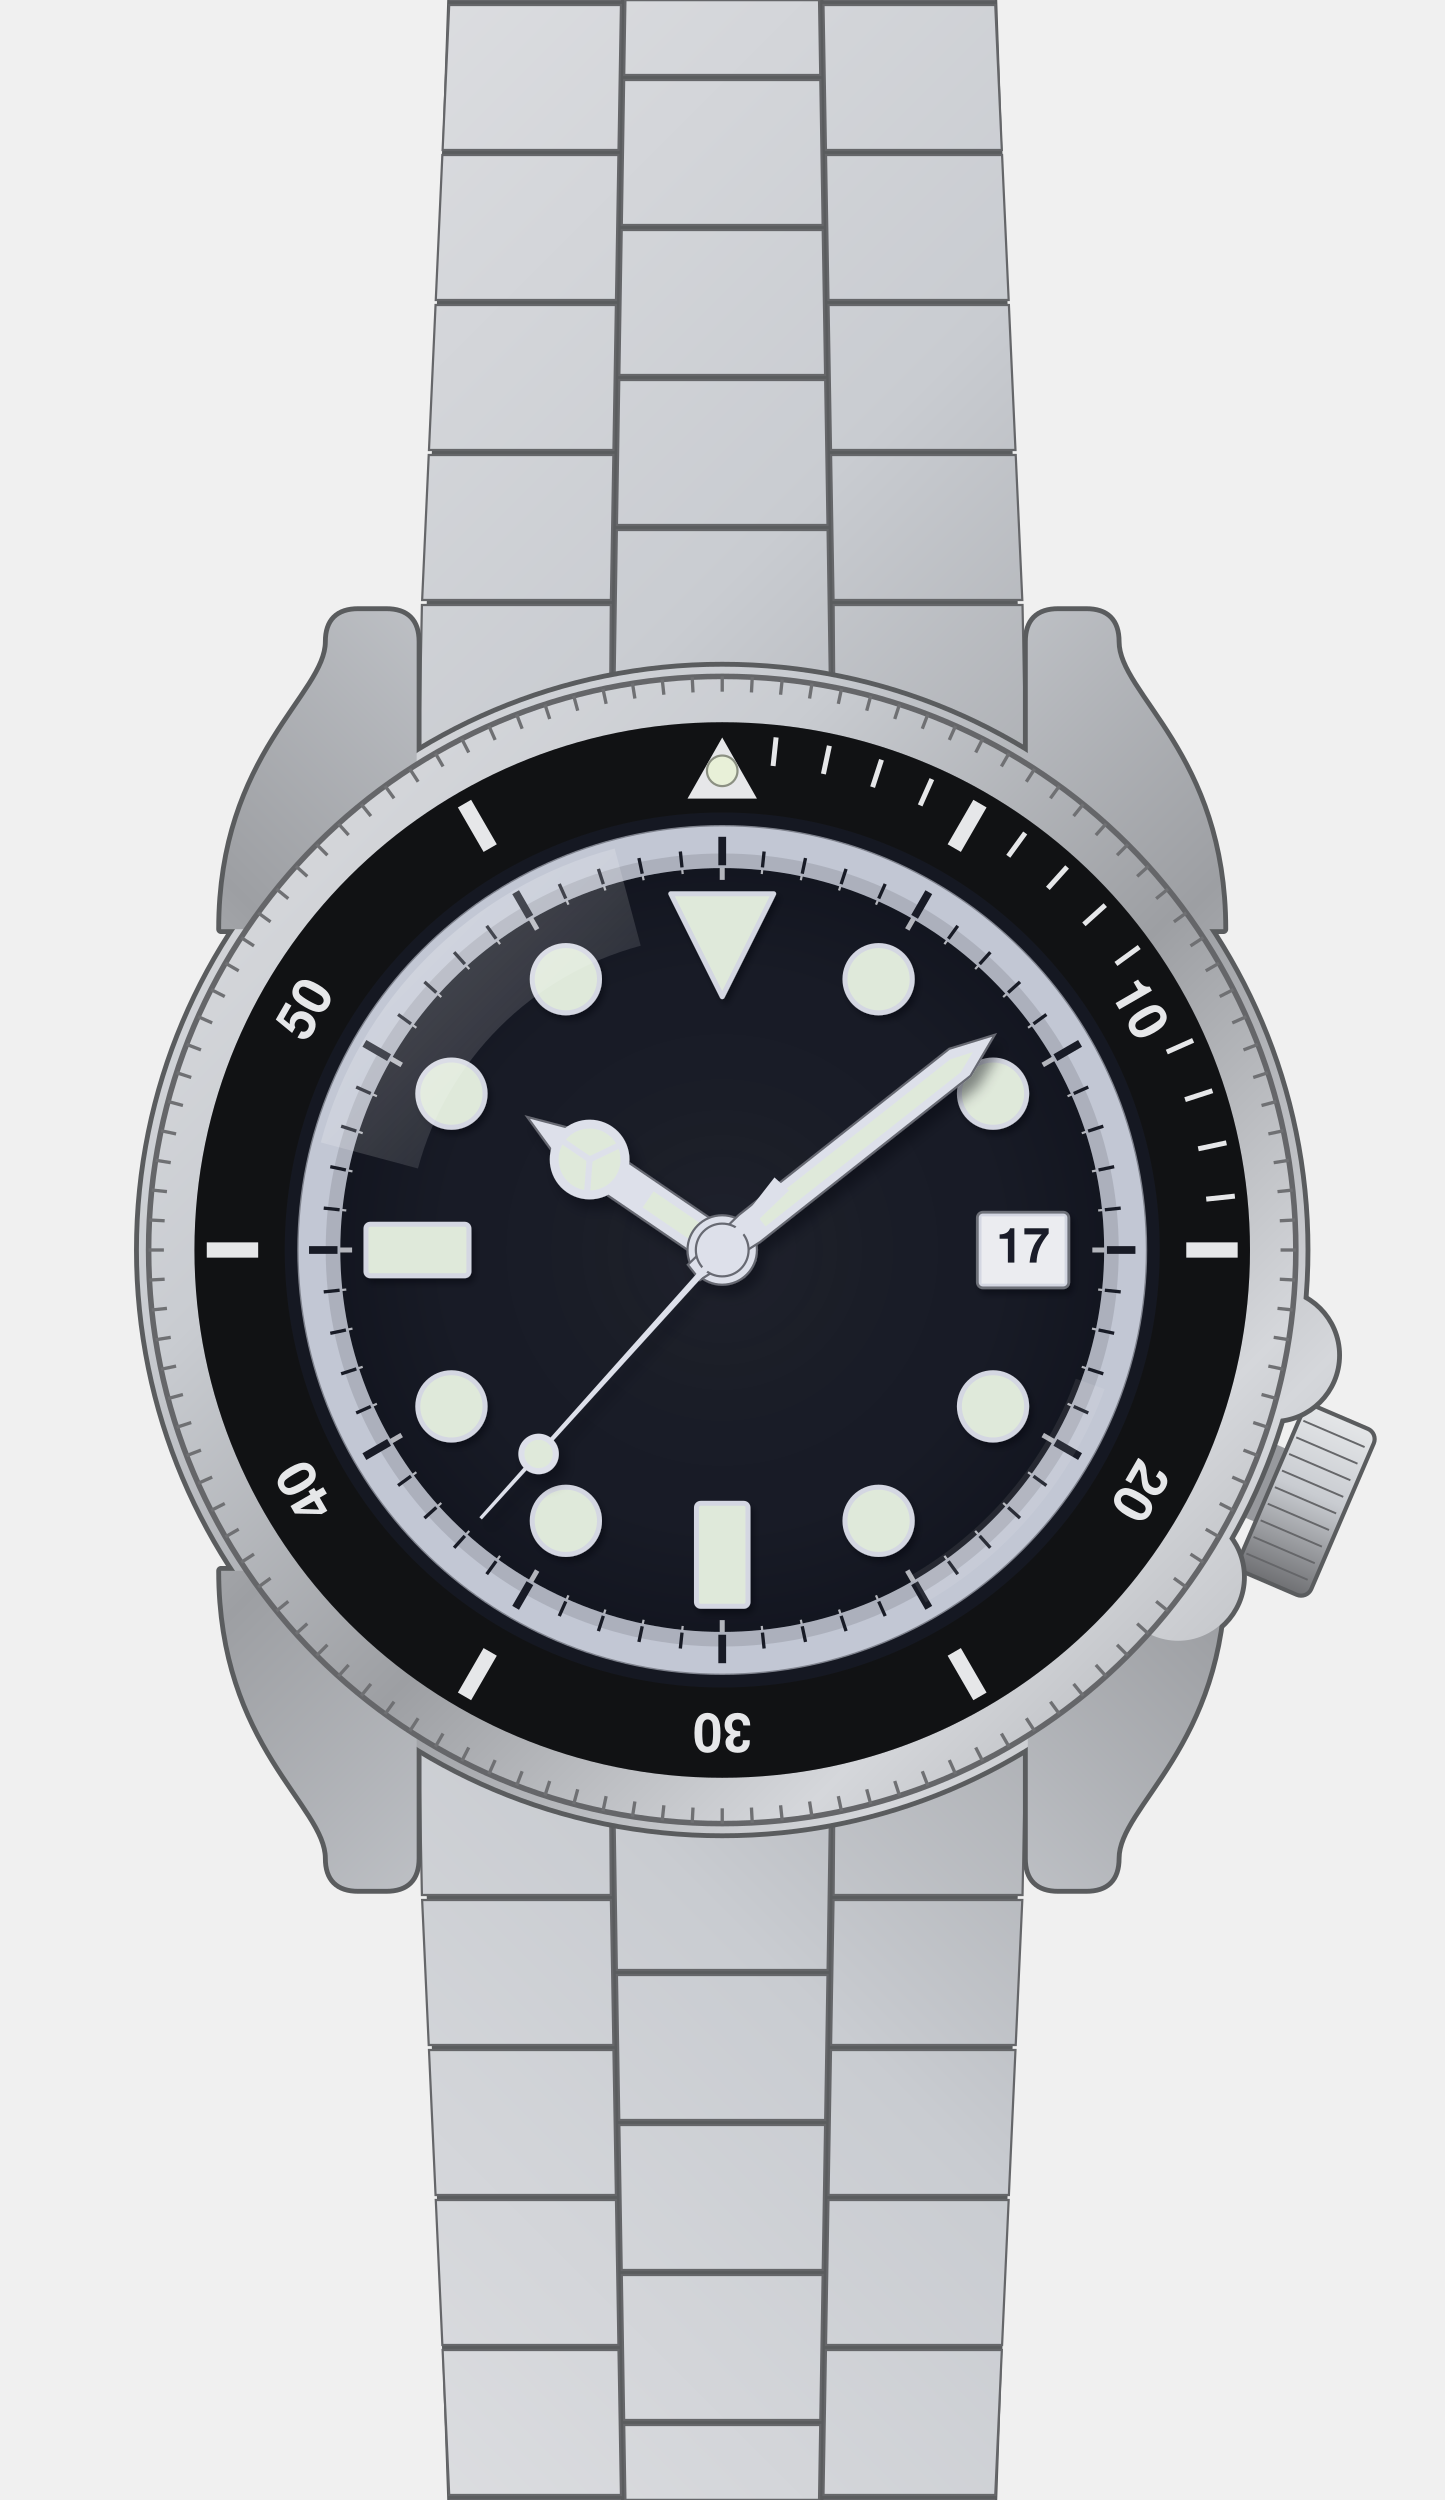
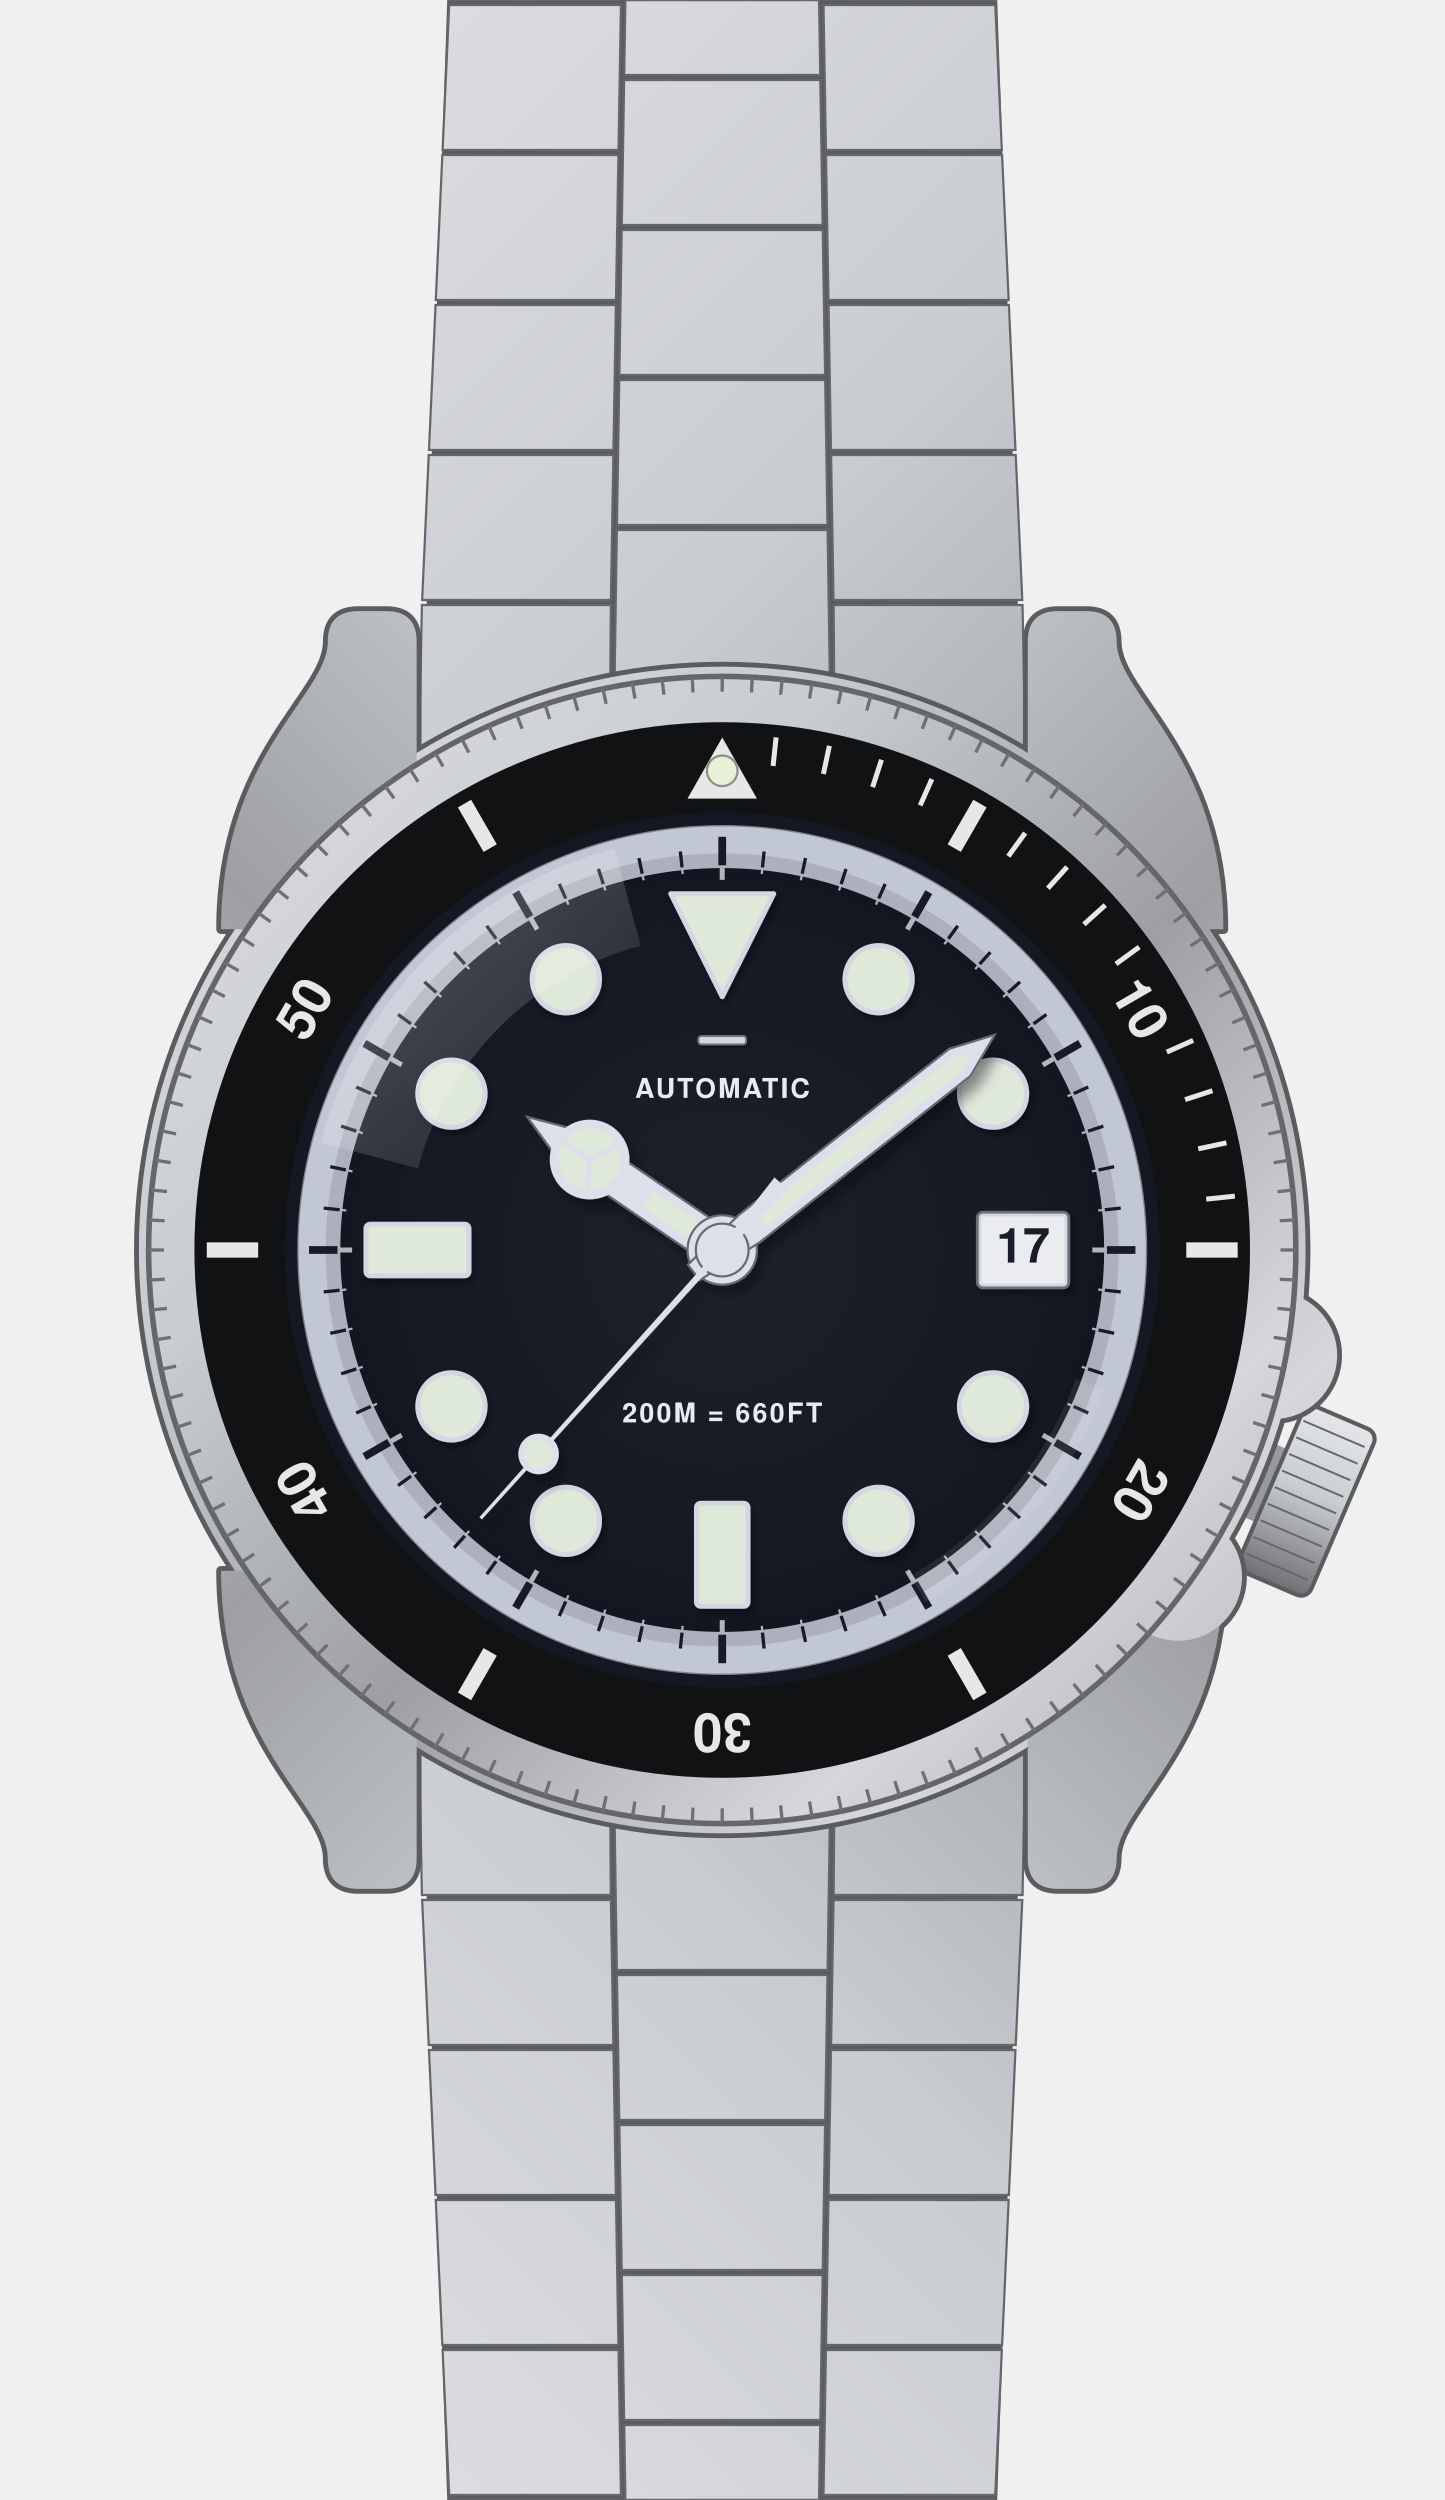
<svg xmlns="http://www.w3.org/2000/svg" viewBox="-26 -45 52 90" role="img" aria-label="Diver 42 Classic" data-mm-width="52" data-mm-height="90">
  <defs>
    <clipPath id="diver-classic-dial-clip">
      <circle r="15.3">
</circle>
    </clipPath>
  </defs>
  <g data-layer="strap" data-part="st-oyster-22-diver42">
    <g id="diver-classic-strap-top">
      <g>
        <defs>
          <linearGradient id="diver-classic-bracelet-brushed-st-oyster-22-diver42" gradientUnits="userSpaceOnUse" x1="-30" y1="-30" x2="30" y2="30">
            <stop offset="0" stop-color="#dedfe2">
</stop>
            <stop offset="0.3" stop-color="#c9ccd1">
</stop>
            <stop offset="0.55" stop-color="#9d9fa3">
</stop>
            <stop offset="0.78" stop-color="#d5d7db">
</stop>
            <stop offset="1" stop-color="#a5a7ab">
</stop>
          </linearGradient>
          <linearGradient id="diver-classic-bracelet-polished-st-oyster-22-diver42" gradientUnits="userSpaceOnUse" x1="-12" y1="-12" x2="12" y2="12">
            <stop offset="0" stop-color="#ecedef">
</stop>
            <stop offset="0.28" stop-color="#8d8f92">
</stop>
            <stop offset="0.5" stop-color="#e7e8ea">
</stop>
            <stop offset="0.72" stop-color="#757679">
</stop>
            <stop offset="1" stop-color="#dcdee1">
</stop>
          </linearGradient>
        </defs>
        <path d="M -11 -12.6 L 11 -12.6 L 9.9 -45 L -9.9 -45 Z" fill="#5a5c5e">
</path>
        <path d="M -10.912 -12.6 L -4.048 -12.6 L -4.048 -17.82 L -10.912 -17.82 Z" fill="url(#diver-classic-bracelet-brushed-st-oyster-22-diver42)" stroke="#656669" stroke-width="0.08">
</path>
        <path d="M -10.912 -18 L -4.048 -18 L -4.011 -23.22 L -10.811 -23.22 Z" fill="url(#diver-classic-bracelet-brushed-st-oyster-22-diver42)" stroke="#656669" stroke-width="0.08">
</path>
        <path d="M -10.803 -23.4 L -4.008 -23.4 L -3.919 -28.62 L -10.566 -28.62 Z" fill="url(#diver-classic-bracelet-brushed-st-oyster-22-diver42)" stroke="#656669" stroke-width="0.08">
</path>
        <path d="M -10.557 -28.8 L -3.916 -28.8 L -3.828 -34.02 L -10.32 -34.02 Z" fill="url(#diver-classic-bracelet-brushed-st-oyster-22-diver42)" stroke="#656669" stroke-width="0.08">
</path>
        <path d="M -10.312 -34.2 L -3.825 -34.2 L -3.737 -39.42 L -10.075 -39.42 Z" fill="url(#diver-classic-bracelet-brushed-st-oyster-22-diver42)" stroke="#656669" stroke-width="0.08">
</path>
        <path d="M -10.066 -39.6 L -3.734 -39.6 L -3.646 -44.82 L -9.829 -44.82 Z" fill="url(#diver-classic-bracelet-brushed-st-oyster-22-diver42)" stroke="#656669" stroke-width="0.08">
</path>
        <path d="M -9.821 -45 L -3.643 -45 L -3.643 -45 L -9.821 -45 Z" fill="url(#diver-classic-bracelet-brushed-st-oyster-22-diver42)" stroke="#656669" stroke-width="0.08">
</path>
        <path d="M -3.872 -15.3 L 3.872 -15.3 L 3.872 -20.52 L -3.872 -20.52 Z" fill="url(#diver-classic-bracelet-brushed-st-oyster-22-diver42)" stroke="#656669" stroke-width="0.08">
</path>
        <path d="M -3.872 -20.7 L 3.872 -20.7 L 3.793 -25.92 L -3.793 -25.92 Z" fill="url(#diver-classic-bracelet-brushed-st-oyster-22-diver42)" stroke="#656669" stroke-width="0.08">
</path>
        <path d="M -3.79 -26.1 L 3.79 -26.1 L 3.706 -31.32 L -3.706 -31.32 Z" fill="url(#diver-classic-bracelet-brushed-st-oyster-22-diver42)" stroke="#656669" stroke-width="0.08">
</path>
        <path d="M -3.703 -31.5 L 3.703 -31.5 L 3.618 -36.72 L -3.618 -36.72 Z" fill="url(#diver-classic-bracelet-brushed-st-oyster-22-diver42)" stroke="#656669" stroke-width="0.08">
</path>
        <path d="M -3.615 -36.9 L 3.615 -36.9 L 3.531 -42.12 L -3.531 -42.12 Z" fill="url(#diver-classic-bracelet-brushed-st-oyster-22-diver42)" stroke="#656669" stroke-width="0.08">
</path>
        <path d="M -3.528 -42.3 L 3.528 -42.3 L 3.485 -45 L -3.485 -45 Z" fill="url(#diver-classic-bracelet-brushed-st-oyster-22-diver42)" stroke="#656669" stroke-width="0.08">
</path>
        <path d="M -3.441 -47.7 L 3.441 -47.7 L 3.485 -45 L -3.485 -45 Z" fill="url(#diver-classic-bracelet-brushed-st-oyster-22-diver42)" stroke="#656669" stroke-width="0.08">
</path>
        <path d="M 4.048 -12.6 L 10.912 -12.6 L 10.912 -17.82 L 4.048 -17.82 Z" fill="url(#diver-classic-bracelet-brushed-st-oyster-22-diver42)" stroke="#656669" stroke-width="0.08">
</path>
        <path d="M 4.048 -18 L 10.912 -18 L 10.811 -23.22 L 4.011 -23.22 Z" fill="url(#diver-classic-bracelet-brushed-st-oyster-22-diver42)" stroke="#656669" stroke-width="0.08">
</path>
        <path d="M 4.008 -23.4 L 10.803 -23.4 L 10.566 -28.62 L 3.919 -28.62 Z" fill="url(#diver-classic-bracelet-brushed-st-oyster-22-diver42)" stroke="#656669" stroke-width="0.08">
</path>
        <path d="M 3.916 -28.8 L 10.557 -28.8 L 10.32 -34.02 L 3.828 -34.02 Z" fill="url(#diver-classic-bracelet-brushed-st-oyster-22-diver42)" stroke="#656669" stroke-width="0.08">
</path>
        <path d="M 3.825 -34.2 L 10.312 -34.2 L 10.075 -39.42 L 3.737 -39.42 Z" fill="url(#diver-classic-bracelet-brushed-st-oyster-22-diver42)" stroke="#656669" stroke-width="0.08">
</path>
        <path d="M 3.734 -39.6 L 10.066 -39.6 L 9.829 -44.82 L 3.646 -44.82 Z" fill="url(#diver-classic-bracelet-brushed-st-oyster-22-diver42)" stroke="#656669" stroke-width="0.08">
</path>
        <path d="M 3.643 -45 L 9.821 -45 L 9.821 -45 L 3.643 -45 Z" fill="url(#diver-classic-bracelet-brushed-st-oyster-22-diver42)" stroke="#656669" stroke-width="0.08">
</path>
      </g>
    </g>
    <use href="#diver-classic-strap-top" transform="scale(1 -1)">
</use>
  </g>
  <g data-layer="crown" data-part="cw-diver42" transform="rotate(23.22581)">
    <g>
      <defs>
        <linearGradient id="diver-classic-crown-cw-diver42" x1="0" y1="0" x2="0" y2="1">
          <stop offset="0" stop-color="#e4e6e8">
</stop>
          <stop offset="0.45" stop-color="#c9ccd1">
</stop>
          <stop offset="1" stop-color="#6f7073">
</stop>
        </linearGradient>
      </defs>
      <rect x="20.6" y="-1.43" width="1.2" height="2.86" fill="#97999d">
</rect>
      <rect x="21.5" y="-3.25" width="2.8" height="6.5" rx="0.4" fill="url(#diver-classic-crown-cw-diver42)" stroke="#5a5c5e" stroke-width="0.15">
</rect>
      <g stroke="#656669" stroke-width="0.07">
        <line x1="21.65" y1="-2.6" x2="24.05" y2="-2.6">
</line>
        <line x1="21.65" y1="-1.95" x2="24.05" y2="-1.95">
</line>
        <line x1="21.65" y1="-1.3" x2="24.05" y2="-1.3">
</line>
        <line x1="21.65" y1="-0.65" x2="24.05" y2="-0.65">
</line>
        <line x1="21.65" y1="0" x2="24.05" y2="0">
</line>
        <line x1="21.65" y1="0.65" x2="24.05" y2="0.65">
</line>
        <line x1="21.65" y1="1.3" x2="24.05" y2="1.3">
</line>
        <line x1="21.65" y1="1.95" x2="24.05" y2="1.95">
</line>
        <line x1="21.65" y1="2.6" x2="24.05" y2="2.6">
</line>
      </g>
    </g>
  </g>
  <g data-layer="case" data-part="cs-diver42-38">
    <g>
      <defs>
        <linearGradient id="diver-classic-case-metal-cs-diver42-38" gradientUnits="userSpaceOnUse" x1="-23" y1="-23" x2="23" y2="23">
          <stop offset="0" stop-color="#dedfe2">
</stop>
          <stop offset="0.3" stop-color="#c9ccd1">
</stop>
          <stop offset="0.55" stop-color="#9d9fa3">
</stop>
          <stop offset="0.78" stop-color="#d5d7db">
</stop>
          <stop offset="1" stop-color="#a5a7ab">
</stop>
        </linearGradient>
        <radialGradient id="diver-classic-case-flange-cs-diver42-38" gradientUnits="userSpaceOnUse" cx="0" cy="0" r="15.35">
          <stop offset="0.8" stop-color="#3c3d3f">
</stop>
          <stop offset="1" stop-color="#838588">
</stop>
        </radialGradient>
      </defs>
      <g stroke="#5a5c5e" stroke-width="0.35" stroke-linejoin="round">
        <circle r="21" fill="#5a5c5e">
</circle>
        <path d="M 11 -11.55 L 11 -21.9 Q 11 -23 12.1 -23 L 13.1 -23 Q 14.2 -23 14.2 -21.9 C 14.2 -19.95 18.04 -17.85 18.04 -11.55 Z" fill="#5a5c5e" transform="scale(1 1)">
</path>
        <path d="M 11 -11.55 L 11 -21.9 Q 11 -23 12.1 -23 L 13.1 -23 Q 14.2 -23 14.2 -21.9 C 14.2 -19.95 18.04 -17.85 18.04 -11.55 Z" fill="#5a5c5e" transform="scale(-1 1)">
</path>
        <path d="M 11 -11.55 L 11 -21.9 Q 11 -23 12.1 -23 L 13.1 -23 Q 14.2 -23 14.2 -21.9 C 14.2 -19.95 18.04 -17.85 18.04 -11.55 Z" fill="#5a5c5e" transform="scale(1 -1)">
</path>
        <path d="M 11 -11.55 L 11 -21.9 Q 11 -23 12.1 -23 L 13.1 -23 Q 14.2 -23 14.2 -21.9 C 14.2 -19.95 18.04 -17.85 18.04 -11.55 Z" fill="#5a5c5e" transform="scale(-1 -1)">
</path>
        <circle cx="19.837" cy="3.788" r="2.3" fill="#5a5c5e">
</circle>
        <circle cx="16.412" cy="11.768" r="2.3" fill="#5a5c5e">
</circle>
      </g>
      <g>
        <circle r="21" fill="url(#diver-classic-case-metal-cs-diver42-38)">
</circle>
        <path d="M 11 -11.55 L 11 -21.9 Q 11 -23 12.1 -23 L 13.1 -23 Q 14.2 -23 14.2 -21.9 C 14.2 -19.95 18.04 -17.85 18.04 -11.55 Z" fill="url(#diver-classic-case-metal-cs-diver42-38)" transform="scale(1 1)">
</path>
        <path d="M 11 -11.55 L 11 -21.9 Q 11 -23 12.1 -23 L 13.1 -23 Q 14.2 -23 14.2 -21.9 C 14.2 -19.95 18.04 -17.85 18.04 -11.55 Z" fill="url(#diver-classic-case-metal-cs-diver42-38)" transform="scale(-1 1)">
</path>
        <path d="M 11 -11.55 L 11 -21.9 Q 11 -23 12.1 -23 L 13.1 -23 Q 14.2 -23 14.2 -21.9 C 14.2 -19.95 18.04 -17.85 18.04 -11.55 Z" fill="url(#diver-classic-case-metal-cs-diver42-38)" transform="scale(1 -1)">
</path>
        <path d="M 11 -11.55 L 11 -21.9 Q 11 -23 12.1 -23 L 13.1 -23 Q 14.2 -23 14.2 -21.9 C 14.2 -19.95 18.04 -17.85 18.04 -11.55 Z" fill="url(#diver-classic-case-metal-cs-diver42-38)" transform="scale(-1 -1)">
</path>
        <circle cx="19.837" cy="3.788" r="2.3" fill="url(#diver-classic-case-metal-cs-diver42-38)">
</circle>
        <circle cx="16.412" cy="11.768" r="2.3" fill="url(#diver-classic-case-metal-cs-diver42-38)">
</circle>
      </g>
      <circle r="15.35" fill="url(#diver-classic-case-flange-cs-diver42-38)">
</circle>
    </g>
  </g>
  <g data-layer="bezel" data-part="bz-diver42-sloped">
    <g>
      <defs>
        <linearGradient id="diver-classic-bezel-bz-diver42-sloped" gradientUnits="userSpaceOnUse" x1="-20.65" y1="-20.65" x2="20.65" y2="20.65">
          <stop offset="0" stop-color="#dedfe2">
</stop>
          <stop offset="0.3" stop-color="#c9ccd1">
</stop>
          <stop offset="0.55" stop-color="#9d9fa3">
</stop>
          <stop offset="0.78" stop-color="#d5d7db">
</stop>
          <stop offset="1" stop-color="#a5a7ab">
</stop>
        </linearGradient>
      </defs>
      <path d="M -20.65 0 A 20.65 20.65 0 1 0 20.65 0 A 20.65 20.65 0 1 0 -20.65 0 Z M -18.75 0 A 18.75 18.75 0 1 0 18.75 0 A 18.75 18.75 0 1 0 -18.75 0 Z" fill="url(#diver-classic-bezel-bz-diver42-sloped)" fill-rule="evenodd" stroke="#656669" stroke-width="0.2">
</path>
      <g stroke="#6f7073" stroke-width="0.12">
        <line x1="0" y1="-20.1" x2="0" y2="-20.65">
</line>
        <line x1="1.052" y1="-20.072" x2="1.081" y2="-20.622">
</line>
        <line x1="2.101" y1="-19.99" x2="2.159" y2="-20.537">
</line>
        <line x1="3.144" y1="-19.853" x2="3.23" y2="-20.396">
</line>
        <line x1="4.179" y1="-19.661" x2="4.293" y2="-20.199">
</line>
        <line x1="5.202" y1="-19.415" x2="5.345" y2="-19.946">
</line>
        <line x1="6.211" y1="-19.116" x2="6.381" y2="-19.639">
</line>
        <line x1="7.203" y1="-18.765" x2="7.4" y2="-19.278">
</line>
        <line x1="8.175" y1="-18.362" x2="8.399" y2="-18.865">
</line>
        <line x1="9.125" y1="-17.909" x2="9.375" y2="-18.399">
</line>
        <line x1="10.05" y1="-17.407" x2="10.325" y2="-17.883">
</line>
        <line x1="10.947" y1="-16.857" x2="11.247" y2="-17.319">
</line>
        <line x1="11.814" y1="-16.261" x2="12.138" y2="-16.706">
</line>
        <line x1="12.649" y1="-15.621" x2="12.995" y2="-16.048">
</line>
        <line x1="13.45" y1="-14.937" x2="13.818" y2="-15.346">
</line>
        <line x1="14.213" y1="-14.213" x2="14.602" y2="-14.602">
</line>
        <line x1="14.937" y1="-13.45" x2="15.346" y2="-13.818">
</line>
        <line x1="15.621" y1="-12.649" x2="16.048" y2="-12.995">
</line>
        <line x1="16.261" y1="-11.814" x2="16.706" y2="-12.138">
</line>
        <line x1="16.857" y1="-10.947" x2="17.319" y2="-11.247">
</line>
        <line x1="17.407" y1="-10.05" x2="17.883" y2="-10.325">
</line>
        <line x1="17.909" y1="-9.125" x2="18.399" y2="-9.375">
</line>
        <line x1="18.362" y1="-8.175" x2="18.865" y2="-8.399">
</line>
        <line x1="18.765" y1="-7.203" x2="19.278" y2="-7.4">
</line>
        <line x1="19.116" y1="-6.211" x2="19.639" y2="-6.381">
</line>
        <line x1="19.415" y1="-5.202" x2="19.946" y2="-5.345">
</line>
        <line x1="19.661" y1="-4.179" x2="20.199" y2="-4.293">
</line>
        <line x1="19.853" y1="-3.144" x2="20.396" y2="-3.23">
</line>
        <line x1="19.99" y1="-2.101" x2="20.537" y2="-2.159">
</line>
        <line x1="20.072" y1="-1.052" x2="20.622" y2="-1.081">
</line>
        <line x1="20.1" y1="0" x2="20.65" y2="0">
</line>
        <line x1="20.072" y1="1.052" x2="20.622" y2="1.081">
</line>
        <line x1="19.99" y1="2.101" x2="20.537" y2="2.159">
</line>
        <line x1="19.853" y1="3.144" x2="20.396" y2="3.23">
</line>
        <line x1="19.661" y1="4.179" x2="20.199" y2="4.293">
</line>
        <line x1="19.415" y1="5.202" x2="19.946" y2="5.345">
</line>
        <line x1="19.116" y1="6.211" x2="19.639" y2="6.381">
</line>
        <line x1="18.765" y1="7.203" x2="19.278" y2="7.4">
</line>
        <line x1="18.362" y1="8.175" x2="18.865" y2="8.399">
</line>
        <line x1="17.909" y1="9.125" x2="18.399" y2="9.375">
</line>
        <line x1="17.407" y1="10.05" x2="17.883" y2="10.325">
</line>
        <line x1="16.857" y1="10.947" x2="17.319" y2="11.247">
</line>
        <line x1="16.261" y1="11.814" x2="16.706" y2="12.138">
</line>
        <line x1="15.621" y1="12.649" x2="16.048" y2="12.995">
</line>
        <line x1="14.937" y1="13.45" x2="15.346" y2="13.818">
</line>
        <line x1="14.213" y1="14.213" x2="14.602" y2="14.602">
</line>
        <line x1="13.45" y1="14.937" x2="13.818" y2="15.346">
</line>
        <line x1="12.649" y1="15.621" x2="12.995" y2="16.048">
</line>
        <line x1="11.814" y1="16.261" x2="12.138" y2="16.706">
</line>
        <line x1="10.947" y1="16.857" x2="11.247" y2="17.319">
</line>
        <line x1="10.05" y1="17.407" x2="10.325" y2="17.883">
</line>
        <line x1="9.125" y1="17.909" x2="9.375" y2="18.399">
</line>
        <line x1="8.175" y1="18.362" x2="8.399" y2="18.865">
</line>
        <line x1="7.203" y1="18.765" x2="7.4" y2="19.278">
</line>
        <line x1="6.211" y1="19.116" x2="6.381" y2="19.639">
</line>
        <line x1="5.202" y1="19.415" x2="5.345" y2="19.946">
</line>
        <line x1="4.179" y1="19.661" x2="4.293" y2="20.199">
</line>
        <line x1="3.144" y1="19.853" x2="3.23" y2="20.396">
</line>
        <line x1="2.101" y1="19.99" x2="2.159" y2="20.537">
</line>
        <line x1="1.052" y1="20.072" x2="1.081" y2="20.622">
</line>
        <line x1="0" y1="20.1" x2="0" y2="20.65">
</line>
        <line x1="-1.052" y1="20.072" x2="-1.081" y2="20.622">
</line>
        <line x1="-2.101" y1="19.99" x2="-2.159" y2="20.537">
</line>
        <line x1="-3.144" y1="19.853" x2="-3.23" y2="20.396">
</line>
        <line x1="-4.179" y1="19.661" x2="-4.293" y2="20.199">
</line>
        <line x1="-5.202" y1="19.415" x2="-5.345" y2="19.946">
</line>
        <line x1="-6.211" y1="19.116" x2="-6.381" y2="19.639">
</line>
        <line x1="-7.203" y1="18.765" x2="-7.4" y2="19.278">
</line>
        <line x1="-8.175" y1="18.362" x2="-8.399" y2="18.865">
</line>
        <line x1="-9.125" y1="17.909" x2="-9.375" y2="18.399">
</line>
        <line x1="-10.05" y1="17.407" x2="-10.325" y2="17.883">
</line>
        <line x1="-10.947" y1="16.857" x2="-11.247" y2="17.319">
</line>
        <line x1="-11.814" y1="16.261" x2="-12.138" y2="16.706">
</line>
        <line x1="-12.649" y1="15.621" x2="-12.995" y2="16.048">
</line>
        <line x1="-13.45" y1="14.937" x2="-13.818" y2="15.346">
</line>
        <line x1="-14.213" y1="14.213" x2="-14.602" y2="14.602">
</line>
        <line x1="-14.937" y1="13.45" x2="-15.346" y2="13.818">
</line>
        <line x1="-15.621" y1="12.649" x2="-16.048" y2="12.995">
</line>
        <line x1="-16.261" y1="11.814" x2="-16.706" y2="12.138">
</line>
        <line x1="-16.857" y1="10.947" x2="-17.319" y2="11.247">
</line>
        <line x1="-17.407" y1="10.05" x2="-17.883" y2="10.325">
</line>
        <line x1="-17.909" y1="9.125" x2="-18.399" y2="9.375">
</line>
        <line x1="-18.362" y1="8.175" x2="-18.865" y2="8.399">
</line>
        <line x1="-18.765" y1="7.203" x2="-19.278" y2="7.4">
</line>
        <line x1="-19.116" y1="6.211" x2="-19.639" y2="6.381">
</line>
        <line x1="-19.415" y1="5.202" x2="-19.946" y2="5.345">
</line>
        <line x1="-19.661" y1="4.179" x2="-20.199" y2="4.293">
</line>
        <line x1="-19.853" y1="3.144" x2="-20.396" y2="3.23">
</line>
        <line x1="-19.99" y1="2.101" x2="-20.537" y2="2.159">
</line>
        <line x1="-20.072" y1="1.052" x2="-20.622" y2="1.081">
</line>
        <line x1="-20.1" y1="0" x2="-20.65" y2="0">
</line>
        <line x1="-20.072" y1="-1.052" x2="-20.622" y2="-1.081">
</line>
        <line x1="-19.99" y1="-2.101" x2="-20.537" y2="-2.159">
</line>
        <line x1="-19.853" y1="-3.144" x2="-20.396" y2="-3.23">
</line>
        <line x1="-19.661" y1="-4.179" x2="-20.199" y2="-4.293">
</line>
        <line x1="-19.415" y1="-5.202" x2="-19.946" y2="-5.345">
</line>
        <line x1="-19.116" y1="-6.211" x2="-19.639" y2="-6.381">
</line>
        <line x1="-18.765" y1="-7.203" x2="-19.278" y2="-7.4">
</line>
        <line x1="-18.362" y1="-8.175" x2="-18.865" y2="-8.399">
</line>
        <line x1="-17.909" y1="-9.125" x2="-18.399" y2="-9.375">
</line>
        <line x1="-17.407" y1="-10.05" x2="-17.883" y2="-10.325">
</line>
        <line x1="-16.857" y1="-10.947" x2="-17.319" y2="-11.247">
</line>
        <line x1="-16.261" y1="-11.814" x2="-16.706" y2="-12.138">
</line>
        <line x1="-15.621" y1="-12.649" x2="-16.048" y2="-12.995">
</line>
        <line x1="-14.937" y1="-13.45" x2="-15.346" y2="-13.818">
</line>
        <line x1="-14.213" y1="-14.213" x2="-14.602" y2="-14.602">
</line>
        <line x1="-13.45" y1="-14.937" x2="-13.818" y2="-15.346">
</line>
        <line x1="-12.649" y1="-15.621" x2="-12.995" y2="-16.048">
</line>
        <line x1="-11.814" y1="-16.261" x2="-12.138" y2="-16.706">
</line>
        <line x1="-10.947" y1="-16.857" x2="-11.247" y2="-17.319">
</line>
        <line x1="-10.05" y1="-17.407" x2="-10.325" y2="-17.883">
</line>
        <line x1="-9.125" y1="-17.909" x2="-9.375" y2="-18.399">
</line>
        <line x1="-8.175" y1="-18.362" x2="-8.399" y2="-18.865">
</line>
        <line x1="-7.203" y1="-18.765" x2="-7.4" y2="-19.278">
</line>
        <line x1="-6.211" y1="-19.116" x2="-6.381" y2="-19.639">
</line>
        <line x1="-5.202" y1="-19.415" x2="-5.345" y2="-19.946">
</line>
        <line x1="-4.179" y1="-19.661" x2="-4.293" y2="-20.199">
</line>
        <line x1="-3.144" y1="-19.853" x2="-3.23" y2="-20.396">
</line>
        <line x1="-2.101" y1="-19.99" x2="-2.159" y2="-20.537">
</line>
        <line x1="-1.052" y1="-20.072" x2="-1.081" y2="-20.622">
</line>
      </g>
    </g>
  </g>
  <g data-layer="bezelInsert" data-part="in-diver42-dive-black">
    <g>
      <g>
        <defs>
          <radialGradient id="diver-classic-insert-shade-in-diver42-dive-black" gradientUnits="userSpaceOnUse" r="19">
            <stop offset="0.805" stop-color="#000" stop-opacity="0.35">
</stop>
            <stop offset="0.873" stop-color="#000" stop-opacity="0">
</stop>
            <stop offset="1" stop-color="#000" stop-opacity="0.15">
</stop>
          </radialGradient>
        </defs>
        <path d="M -19 0 A 19 19 0 1 0 19 0 A 19 19 0 1 0 -19 0 Z M -15.3 0 A 15.3 15.3 0 1 0 15.3 0 A 15.3 15.3 0 1 0 -15.3 0 Z" fill="#141518" fill-rule="evenodd">
</path>
        <path d="M -19 0 A 19 19 0 1 0 19 0 A 19 19 0 1 0 -19 0 Z M -15.3 0 A 15.3 15.3 0 1 0 15.3 0 A 15.3 15.3 0 1 0 -15.3 0 Z" fill="url(#diver-classic-insert-shade-in-diver42-dive-black)" fill-rule="evenodd">
</path>
      </g>
      <g stroke="#e6e7e9" stroke-linecap="butt">
        <line x1="1.831" y1="-17.424" x2="1.94" y2="-18.454" stroke-width="0.18">
</line>
        <line x1="3.643" y1="-17.137" x2="3.858" y2="-18.151" stroke-width="0.18">
</line>
        <line x1="5.414" y1="-16.663" x2="5.734" y2="-17.648" stroke-width="0.18">
</line>
        <line x1="7.126" y1="-16.005" x2="7.547" y2="-16.952" stroke-width="0.18">
</line>
        <line x1="8.353" y1="-14.468" x2="9.278" y2="-16.07" stroke-width="0.55">
</line>
        <line x1="10.298" y1="-14.174" x2="10.907" y2="-15.012" stroke-width="0.18">
</line>
        <line x1="11.723" y1="-13.02" x2="12.416" y2="-13.79" stroke-width="0.18">
</line>
        <line x1="13.02" y1="-11.723" x2="13.79" y2="-12.416" stroke-width="0.18">
</line>
        <line x1="14.174" y1="-10.298" x2="15.012" y2="-10.907" stroke-width="0.18">
</line>
        <line x1="16.005" y1="-7.126" x2="16.952" y2="-7.547" stroke-width="0.18">
</line>
        <line x1="16.663" y1="-5.414" x2="17.648" y2="-5.734" stroke-width="0.18">
</line>
        <line x1="17.137" y1="-3.643" x2="18.151" y2="-3.858" stroke-width="0.18">
</line>
        <line x1="17.424" y1="-1.831" x2="18.454" y2="-1.94" stroke-width="0.18">
</line>
        <line x1="16.706" y1="0" x2="18.556" y2="0" stroke-width="0.55">
</line>
        <line x1="8.353" y1="14.468" x2="9.278" y2="16.07" stroke-width="0.55">
</line>
        <line x1="-8.353" y1="14.468" x2="-9.278" y2="16.07" stroke-width="0.55">
</line>
        <line x1="-16.706" y1="0" x2="-18.556" y2="0" stroke-width="0.55">
</line>
        <line x1="-8.353" y1="-14.468" x2="-9.278" y2="-16.07" stroke-width="0.55">
</line>
      </g>
      <text x="14.852" y="-8.575" transform="rotate(60 14.852 -8.575)" font-family="'Helvetica Neue', Helvetica, Arial, sans-serif" font-weight="600" font-size="1.924" fill="#e6e7e9" text-anchor="middle" dominant-baseline="central">10</text>
      <text x="14.852" y="8.575" transform="rotate(120 14.852 8.575)" font-family="'Helvetica Neue', Helvetica, Arial, sans-serif" font-weight="600" font-size="1.924" fill="#e6e7e9" text-anchor="middle" dominant-baseline="central">20</text>
      <text x="0" y="17.15" transform="rotate(180 0 17.15)" font-family="'Helvetica Neue', Helvetica, Arial, sans-serif" font-weight="600" font-size="1.924" fill="#e6e7e9" text-anchor="middle" dominant-baseline="central">30</text>
      <text x="-14.852" y="8.575" transform="rotate(240 -14.852 8.575)" font-family="'Helvetica Neue', Helvetica, Arial, sans-serif" font-weight="600" font-size="1.924" fill="#e6e7e9" text-anchor="middle" dominant-baseline="central">40</text>
      <text x="-14.852" y="-8.575" transform="rotate(300 -14.852 -8.575)" font-family="'Helvetica Neue', Helvetica, Arial, sans-serif" font-weight="600" font-size="1.924" fill="#e6e7e9" text-anchor="middle" dominant-baseline="central">50</text>
      <g>
        <path d="M 0 -18.45 L -1.25 -16.25 L 1.25 -16.25 Z" fill="#e6e7e9">
</path>
        <circle class="lume" cy="-17.25" r="0.55" fill="#e8f0d8" stroke="#8b9082" stroke-width="0.08">
</circle>
      </g>
    </g>
  </g>
  <g clip-path="url(#diver-classic-dial-clip)">
    <g data-layer="dial" data-part="dl-diver-black">
      <g>
        <defs>
          <filter id="diver-classic-dial-shadow-dl-diver-black" x="-50%" y="-50%" width="200%" height="200%">
            <feDropShadow dx="0.12" dy="0.18" stdDeviation="0.12" flood-color="#000" flood-opacity="0.5">
</feDropShadow>
          </filter>
        </defs>
        <circle r="14.25" fill="#141518">
</circle>
        <g>
          <defs>
            <radialGradient id="diver-classic-dial-vignette-dl-diver-black" gradientUnits="userSpaceOnUse" cx="0" cy="0" r="14.25">
              <stop offset="0" stop-color="#fff" stop-opacity="0.04">
</stop>
              <stop offset="0.7" stop-color="#000" stop-opacity="0">
</stop>
              <stop offset="1" stop-color="#000" stop-opacity="0.28">
</stop>
            </radialGradient>
          </defs>
          <circle r="14.25" fill="url(#diver-classic-dial-vignette-dl-diver-black)">
</circle>
        </g>
        <g stroke="#f2f2ef" opacity="0.75">
          <line x1="0" y1="-13.324" x2="0" y2="-14.107" stroke-width="0.18">
</line>
          <line x1="1.423" y1="-13.534" x2="1.475" y2="-14.03" stroke-width="0.08">
</line>
          <line x1="2.829" y1="-13.311" x2="2.933" y2="-13.799" stroke-width="0.08">
</line>
          <line x1="4.205" y1="-12.943" x2="4.359" y2="-13.417" stroke-width="0.08">
</line>
          <line x1="5.535" y1="-12.432" x2="5.738" y2="-12.888" stroke-width="0.08">
</line>
          <line x1="6.662" y1="-11.539" x2="7.054" y2="-12.217" stroke-width="0.18">
</line>
          <line x1="7.999" y1="-11.01" x2="8.292" y2="-11.413" stroke-width="0.08">
</line>
          <line x1="9.106" y1="-10.113" x2="9.44" y2="-10.484" stroke-width="0.08">
</line>
          <line x1="10.113" y1="-9.106" x2="10.484" y2="-9.44" stroke-width="0.08">
</line>
          <line x1="11.01" y1="-7.999" x2="11.413" y2="-8.292" stroke-width="0.08">
</line>
          <line x1="11.539" y1="-6.662" x2="12.217" y2="-7.054" stroke-width="0.18">
</line>
          <line x1="12.432" y1="-5.535" x2="12.888" y2="-5.738" stroke-width="0.08">
</line>
          <line x1="12.943" y1="-4.205" x2="13.417" y2="-4.359" stroke-width="0.08">
</line>
          <line x1="13.311" y1="-2.829" x2="13.799" y2="-2.933" stroke-width="0.08">
</line>
          <line x1="13.534" y1="-1.423" x2="14.03" y2="-1.475" stroke-width="0.08">
</line>
          <line x1="13.324" y1="0" x2="14.107" y2="0" stroke-width="0.18">
</line>
          <line x1="13.534" y1="1.423" x2="14.03" y2="1.475" stroke-width="0.08">
</line>
          <line x1="13.311" y1="2.829" x2="13.799" y2="2.933" stroke-width="0.08">
</line>
          <line x1="12.943" y1="4.205" x2="13.417" y2="4.359" stroke-width="0.08">
</line>
          <line x1="12.432" y1="5.535" x2="12.888" y2="5.738" stroke-width="0.08">
</line>
          <line x1="11.539" y1="6.662" x2="12.217" y2="7.054" stroke-width="0.18">
</line>
          <line x1="11.01" y1="7.999" x2="11.413" y2="8.292" stroke-width="0.08">
</line>
          <line x1="10.113" y1="9.106" x2="10.484" y2="9.44" stroke-width="0.08">
</line>
          <line x1="9.106" y1="10.113" x2="9.44" y2="10.484" stroke-width="0.08">
</line>
          <line x1="7.999" y1="11.01" x2="8.292" y2="11.413" stroke-width="0.08">
</line>
          <line x1="6.662" y1="11.539" x2="7.054" y2="12.217" stroke-width="0.18">
</line>
          <line x1="5.535" y1="12.432" x2="5.738" y2="12.888" stroke-width="0.08">
</line>
          <line x1="4.205" y1="12.943" x2="4.359" y2="13.417" stroke-width="0.08">
</line>
          <line x1="2.829" y1="13.311" x2="2.933" y2="13.799" stroke-width="0.08">
</line>
          <line x1="1.423" y1="13.534" x2="1.475" y2="14.03" stroke-width="0.08">
</line>
          <line x1="0" y1="13.324" x2="0" y2="14.107" stroke-width="0.18">
</line>
          <line x1="-1.423" y1="13.534" x2="-1.475" y2="14.03" stroke-width="0.08">
</line>
          <line x1="-2.829" y1="13.311" x2="-2.933" y2="13.799" stroke-width="0.08">
</line>
          <line x1="-4.205" y1="12.943" x2="-4.359" y2="13.417" stroke-width="0.08">
</line>
          <line x1="-5.535" y1="12.432" x2="-5.738" y2="12.888" stroke-width="0.08">
</line>
          <line x1="-6.662" y1="11.539" x2="-7.054" y2="12.217" stroke-width="0.18">
</line>
          <line x1="-7.999" y1="11.01" x2="-8.292" y2="11.413" stroke-width="0.08">
</line>
          <line x1="-9.106" y1="10.113" x2="-9.44" y2="10.484" stroke-width="0.08">
</line>
          <line x1="-10.113" y1="9.106" x2="-10.484" y2="9.44" stroke-width="0.08">
</line>
          <line x1="-11.01" y1="7.999" x2="-11.413" y2="8.292" stroke-width="0.08">
</line>
          <line x1="-11.539" y1="6.662" x2="-12.217" y2="7.054" stroke-width="0.18">
</line>
          <line x1="-12.432" y1="5.535" x2="-12.888" y2="5.738" stroke-width="0.08">
</line>
          <line x1="-12.943" y1="4.205" x2="-13.417" y2="4.359" stroke-width="0.08">
</line>
          <line x1="-13.311" y1="2.829" x2="-13.799" y2="2.933" stroke-width="0.08">
</line>
          <line x1="-13.534" y1="1.423" x2="-14.03" y2="1.475" stroke-width="0.08">
</line>
          <line x1="-13.324" y1="0" x2="-14.107" y2="0" stroke-width="0.18">
</line>
          <line x1="-13.534" y1="-1.423" x2="-14.03" y2="-1.475" stroke-width="0.08">
</line>
          <line x1="-13.311" y1="-2.829" x2="-13.799" y2="-2.933" stroke-width="0.08">
</line>
          <line x1="-12.943" y1="-4.205" x2="-13.417" y2="-4.359" stroke-width="0.08">
</line>
          <line x1="-12.432" y1="-5.535" x2="-12.888" y2="-5.738" stroke-width="0.08">
</line>
          <line x1="-11.539" y1="-6.662" x2="-12.217" y2="-7.054" stroke-width="0.18">
</line>
          <line x1="-11.01" y1="-7.999" x2="-11.413" y2="-8.292" stroke-width="0.08">
</line>
          <line x1="-10.113" y1="-9.106" x2="-10.484" y2="-9.44" stroke-width="0.08">
</line>
          <line x1="-9.106" y1="-10.113" x2="-9.44" y2="-10.484" stroke-width="0.08">
</line>
          <line x1="-7.999" y1="-11.01" x2="-8.292" y2="-11.413" stroke-width="0.08">
</line>
          <line x1="-6.662" y1="-11.539" x2="-7.054" y2="-12.217" stroke-width="0.18">
</line>
          <line x1="-5.535" y1="-12.432" x2="-5.738" y2="-12.888" stroke-width="0.08">
</line>
          <line x1="-4.205" y1="-12.943" x2="-4.359" y2="-13.417" stroke-width="0.08">
</line>
          <line x1="-2.829" y1="-13.311" x2="-2.933" y2="-13.799" stroke-width="0.08">
</line>
          <line x1="-1.423" y1="-13.534" x2="-1.475" y2="-14.03" stroke-width="0.08">
</line>
+         </g>
+         <g data-dial-print="">
+           <g font-family="'Helvetica Neue', Helvetica, Arial, sans-serif" font-size="0.969" font-weight="700" fill="#f2f2ef" text-anchor="middle" dominant-baseline="central" letter-spacing="0.078">
+             <text x="0" y="-5.7">AUTOMATIC</text>
+             <text x="0" y="5.985">200M = 660FT</text>
+           </g>
+           <g filter="url(#diver-classic-dial-shadow-dl-diver-black)">
+             <g fill="#dcdde0" stroke="#797a7b" stroke-width="0.07" stroke-linejoin="round">
+               <rect x="-0.855" y="-7.701" width="1.71" height="0.296" rx="0.1">
+ </rect>
+             </g>
+           </g>
        </g>
        <g filter="url(#diver-classic-dial-shadow-dl-diver-black)">
          <g class="lume" fill="#e8f0d8" stroke="#dcdde0" stroke-width="0.18" stroke-linejoin="round">
            <path d="M -1.853 -12.825 L 1.853 -12.825 L 0 -9.12 Z">
</path>
            <circle cx="5.629" cy="-9.749" r="1.211">
</circle>
            <circle cx="9.749" cy="-5.629" r="1.211">
</circle>
            <circle cx="9.749" cy="5.629" r="1.211">
</circle>
            <circle cx="5.629" cy="9.749" r="1.211">
</circle>
            <rect x="-0.926" y="-12.825" width="1.853" height="3.705" rx="0.15" transform="rotate(180)">
</rect>
            <circle cx="-5.629" cy="9.749" r="1.211">
</circle>
            <circle cx="-9.749" cy="5.629" r="1.211">
</circle>
            <rect x="-0.926" y="-12.825" width="1.853" height="3.705" rx="0.15" transform="rotate(270)">
</rect>
            <circle cx="-9.749" cy="-5.629" r="1.211">
</circle>
            <circle cx="-5.629" cy="-9.749" r="1.211">
</circle>
          </g>
          <g transform="translate(10.83 0) rotate(0)" font-family="'Helvetica Neue', Helvetica, Arial, sans-serif" font-weight="600" text-anchor="middle" dominant-baseline="central">
            <rect x="-1.646" y="-1.361" width="3.292" height="2.723" rx="0.2" fill="#dcdde0" stroke="#6e6f70" stroke-width="0.1">
</rect>
            <rect x="-1.496" y="-1.211" width="2.992" height="2.423" fill="#f4f3ef">
</rect>
            <text x="0" y="0.05" font-size="1.744" fill="#16171a">17</text>
          </g>
        </g>
      </g>
    </g>
    <g data-layer="chapterRing" data-part="cr-diver42-silver">
      <g>
        <path d="M -15.25 0 A 15.25 15.25 0 1 0 15.25 0 A 15.25 15.25 0 1 0 -15.25 0 Z M -13.75 0 A 13.75 13.75 0 1 0 13.75 0 A 13.75 13.75 0 1 0 -13.75 0 Z" fill="#c9ccd1" fill-rule="evenodd">
</path>
        <path d="M -14.275 0 A 14.275 14.275 0 1 0 14.275 0 A 14.275 14.275 0 1 0 -14.275 0 Z M -13.75 0 A 13.75 13.75 0 1 0 13.75 0 A 13.75 13.75 0 1 0 -13.75 0 Z" fill="#000" opacity="0.12" fill-rule="evenodd">
</path>
        <g stroke="#141518">
          <line x1="0" y1="-13.85" x2="0" y2="-14.875" stroke-width="0.28">
</line>
          <line x1="1.448" y1="-13.774" x2="1.508" y2="-14.346" stroke-width="0.12">
</line>
          <line x1="2.88" y1="-13.547" x2="2.999" y2="-14.11" stroke-width="0.12">
</line>
          <line x1="4.28" y1="-13.172" x2="4.458" y2="-13.719" stroke-width="0.12">
</line>
          <line x1="5.633" y1="-12.653" x2="5.867" y2="-13.178" stroke-width="0.12">
</line>
          <line x1="6.925" y1="-11.994" x2="7.437" y2="-12.882" stroke-width="0.28">
</line>
          <line x1="8.141" y1="-11.205" x2="8.479" y2="-11.67" stroke-width="0.12">
</line>
          <line x1="9.267" y1="-10.293" x2="9.652" y2="-10.72" stroke-width="0.12">
</line>
          <line x1="10.293" y1="-9.267" x2="10.72" y2="-9.652" stroke-width="0.12">
</line>
          <line x1="11.205" y1="-8.141" x2="11.67" y2="-8.479" stroke-width="0.12">
</line>
          <line x1="11.994" y1="-6.925" x2="12.882" y2="-7.438" stroke-width="0.28">
</line>
          <line x1="12.653" y1="-5.633" x2="13.178" y2="-5.867" stroke-width="0.12">
</line>
          <line x1="13.172" y1="-4.28" x2="13.719" y2="-4.458" stroke-width="0.12">
</line>
          <line x1="13.547" y1="-2.88" x2="14.11" y2="-2.999" stroke-width="0.12">
</line>
          <line x1="13.774" y1="-1.448" x2="14.346" y2="-1.508" stroke-width="0.12">
</line>
          <line x1="13.85" y1="0" x2="14.875" y2="0" stroke-width="0.28">
</line>
          <line x1="13.774" y1="1.448" x2="14.346" y2="1.508" stroke-width="0.12">
</line>
          <line x1="13.547" y1="2.88" x2="14.11" y2="2.999" stroke-width="0.12">
</line>
          <line x1="13.172" y1="4.28" x2="13.719" y2="4.458" stroke-width="0.12">
</line>
          <line x1="12.653" y1="5.633" x2="13.178" y2="5.867" stroke-width="0.12">
</line>
          <line x1="11.994" y1="6.925" x2="12.882" y2="7.437" stroke-width="0.28">
</line>
          <line x1="11.205" y1="8.141" x2="11.67" y2="8.479" stroke-width="0.12">
</line>
          <line x1="10.293" y1="9.267" x2="10.72" y2="9.652" stroke-width="0.12">
</line>
          <line x1="9.267" y1="10.293" x2="9.652" y2="10.72" stroke-width="0.12">
</line>
          <line x1="8.141" y1="11.205" x2="8.479" y2="11.67" stroke-width="0.12">
</line>
          <line x1="6.925" y1="11.994" x2="7.437" y2="12.882" stroke-width="0.28">
</line>
          <line x1="5.633" y1="12.653" x2="5.867" y2="13.178" stroke-width="0.12">
</line>
          <line x1="4.28" y1="13.172" x2="4.458" y2="13.719" stroke-width="0.12">
</line>
          <line x1="2.88" y1="13.547" x2="2.999" y2="14.11" stroke-width="0.12">
</line>
          <line x1="1.448" y1="13.774" x2="1.508" y2="14.346" stroke-width="0.12">
</line>
          <line x1="0" y1="13.85" x2="0" y2="14.875" stroke-width="0.28">
</line>
          <line x1="-1.448" y1="13.774" x2="-1.508" y2="14.346" stroke-width="0.12">
</line>
          <line x1="-2.88" y1="13.547" x2="-2.999" y2="14.11" stroke-width="0.12">
</line>
          <line x1="-4.28" y1="13.172" x2="-4.458" y2="13.719" stroke-width="0.12">
</line>
          <line x1="-5.633" y1="12.653" x2="-5.867" y2="13.178" stroke-width="0.12">
</line>
          <line x1="-6.925" y1="11.994" x2="-7.438" y2="12.882" stroke-width="0.28">
</line>
          <line x1="-8.141" y1="11.205" x2="-8.479" y2="11.67" stroke-width="0.12">
</line>
          <line x1="-9.267" y1="10.293" x2="-9.652" y2="10.72" stroke-width="0.12">
</line>
          <line x1="-10.293" y1="9.267" x2="-10.72" y2="9.652" stroke-width="0.12">
</line>
          <line x1="-11.205" y1="8.141" x2="-11.67" y2="8.479" stroke-width="0.12">
</line>
          <line x1="-11.994" y1="6.925" x2="-12.882" y2="7.438" stroke-width="0.28">
</line>
          <line x1="-12.653" y1="5.633" x2="-13.178" y2="5.867" stroke-width="0.12">
</line>
          <line x1="-13.172" y1="4.28" x2="-13.719" y2="4.458" stroke-width="0.12">
</line>
          <line x1="-13.547" y1="2.88" x2="-14.11" y2="2.999" stroke-width="0.12">
</line>
          <line x1="-13.774" y1="1.448" x2="-14.346" y2="1.508" stroke-width="0.12">
</line>
          <line x1="-13.85" y1="0" x2="-14.875" y2="0" stroke-width="0.28">
</line>
          <line x1="-13.774" y1="-1.448" x2="-14.346" y2="-1.508" stroke-width="0.12">
</line>
          <line x1="-13.547" y1="-2.88" x2="-14.11" y2="-2.999" stroke-width="0.12">
</line>
          <line x1="-13.172" y1="-4.28" x2="-13.719" y2="-4.458" stroke-width="0.12">
</line>
          <line x1="-12.653" y1="-5.633" x2="-13.178" y2="-5.867" stroke-width="0.12">
</line>
          <line x1="-11.994" y1="-6.925" x2="-12.882" y2="-7.438" stroke-width="0.28">
</line>
          <line x1="-11.205" y1="-8.141" x2="-11.67" y2="-8.479" stroke-width="0.12">
</line>
          <line x1="-10.293" y1="-9.267" x2="-10.72" y2="-9.652" stroke-width="0.12">
</line>
          <line x1="-9.267" y1="-10.293" x2="-9.652" y2="-10.72" stroke-width="0.12">
</line>
          <line x1="-8.141" y1="-11.205" x2="-8.479" y2="-11.67" stroke-width="0.12">
</line>
          <line x1="-6.925" y1="-11.994" x2="-7.438" y2="-12.882" stroke-width="0.28">
</line>
          <line x1="-5.633" y1="-12.653" x2="-5.867" y2="-13.178" stroke-width="0.12">
</line>
          <line x1="-4.28" y1="-13.172" x2="-4.458" y2="-13.719" stroke-width="0.12">
</line>
          <line x1="-2.88" y1="-13.547" x2="-2.999" y2="-14.11" stroke-width="0.12">
</line>
          <line x1="-1.448" y1="-13.774" x2="-1.508" y2="-14.346" stroke-width="0.12">
</line>
        </g>
      </g>
    </g>
  </g>
  <g data-layer="hands" data-part="hd-nh-mercedes">
    <g>
      <defs>
        <filter id="diver-classic-hands-shadow-hd-nh-mercedes" x="-50%" y="-50%" width="200%" height="200%">
          <feDropShadow dx="0.25" dy="0.35" stdDeviation="0.25" flood-color="#000" flood-opacity="0.45">
</feDropShadow>
        </filter>
      </defs>
      <g filter="url(#diver-classic-hands-shadow-hd-nh-mercedes)">
        <g transform="rotate(304.308)">
          <polygon points="0.35,1.2 0.7,-0.85 0.7,-4.505 0.25,-5.78 0.55,-6.955 0,-8.5 0,-8.5 -0.55,-6.955 -0.25,-5.78 -0.7,-4.505 -0.7,-0.85 -0.35,1.2" fill="#e6e7e9" stroke="#676869" stroke-width="0.08">
</polygon>
          <circle class="lume" cy="-5.78" r="1.275" fill="#e8f0d8" stroke="#e6e7e9" stroke-width="0.32">
</circle>
          <line x1="0" y1="-5.78" x2="0" y2="-7.055" stroke="#e6e7e9" stroke-width="0.22">
</line>
          <line x1="0" y1="-5.78" x2="1.104" y2="-5.143" stroke="#e6e7e9" stroke-width="0.22">
</line>
          <line x1="0" y1="-5.78" x2="-1.104" y2="-5.143" stroke="#e6e7e9" stroke-width="0.22">
</line>
          <rect class="lume" x="-0.35" y="-3.23" width="0.7" height="2.38" fill="#e8f0d8">
</rect>
        </g>
        <circle r="1.25" fill="#e6e7e9" stroke="#676869" stroke-width="0.08">
</circle>
        <g transform="rotate(51.7)">
          <polygon points="0.35,1.3 0.62,-1.25 0.62,-10.9 0,-12.5 0,-12.5 -0.62,-10.9 -0.62,-1.25 -0.35,1.3" fill="#e6e7e9" stroke="#676869" stroke-width="0.08">
</polygon>
          <polygon class="lume" points="0.3,-1.75 0.3,-10.7 0,-11.5 0,-11.5 -0.3,-10.7 -0.3,-1.75" fill="#e8f0d8">
</polygon>
        </g>
        <circle r="0.95" fill="#e6e7e9" stroke="#676869" stroke-width="0.08">
</circle>
        <g transform="rotate(222)">
          <polygon points="0.35,3.2 0.12,0 0.06,-13 -0.06,-13 -0.12,0 -0.35,3.2" fill="#e6e7e9">
</polygon>
          <circle class="lume" cy="-9.88" r="0.62" fill="#e8f0d8" stroke="#e6e7e9" stroke-width="0.22">
</circle>
        </g>
        <circle r="0.5" fill="#e6e7e9">
</circle>
      </g>
    </g>
  </g>
  <g data-layer="crystal" data-part="cy-diver42-dd">
    <g pointer-events="none">
      <defs>
        <linearGradient id="diver-classic-glare-cy-diver42-dd" x1="0" y1="0" x2="1" y2="1">
          <stop offset="0" stop-color="#fff" stop-opacity="0.32">
</stop>
          <stop offset="1" stop-color="#fff" stop-opacity="0">
</stop>
        </linearGradient>
      </defs>
      <circle r="15.75" fill="#5d7dff" opacity="0.06">
</circle>
      <path d="M -14.453 -3.873 A 14.962 14.962 0 0 1 -3.873 -14.453 L -2.935 -10.954 A 11.34 11.34 0 0 0 -10.954 -2.935 Z" fill="url(#diver-classic-glare-cy-diver42-dd)">
</path>
      <path d="M 13.764 5.01 A 14.648 14.648 0 0 1 7.324 12.685 L 6.772 11.73 A 13.545 13.545 0 0 0 12.728 4.633 Z" fill="#fff" opacity="0.08">
</path>
    </g>
  </g>
</svg>
